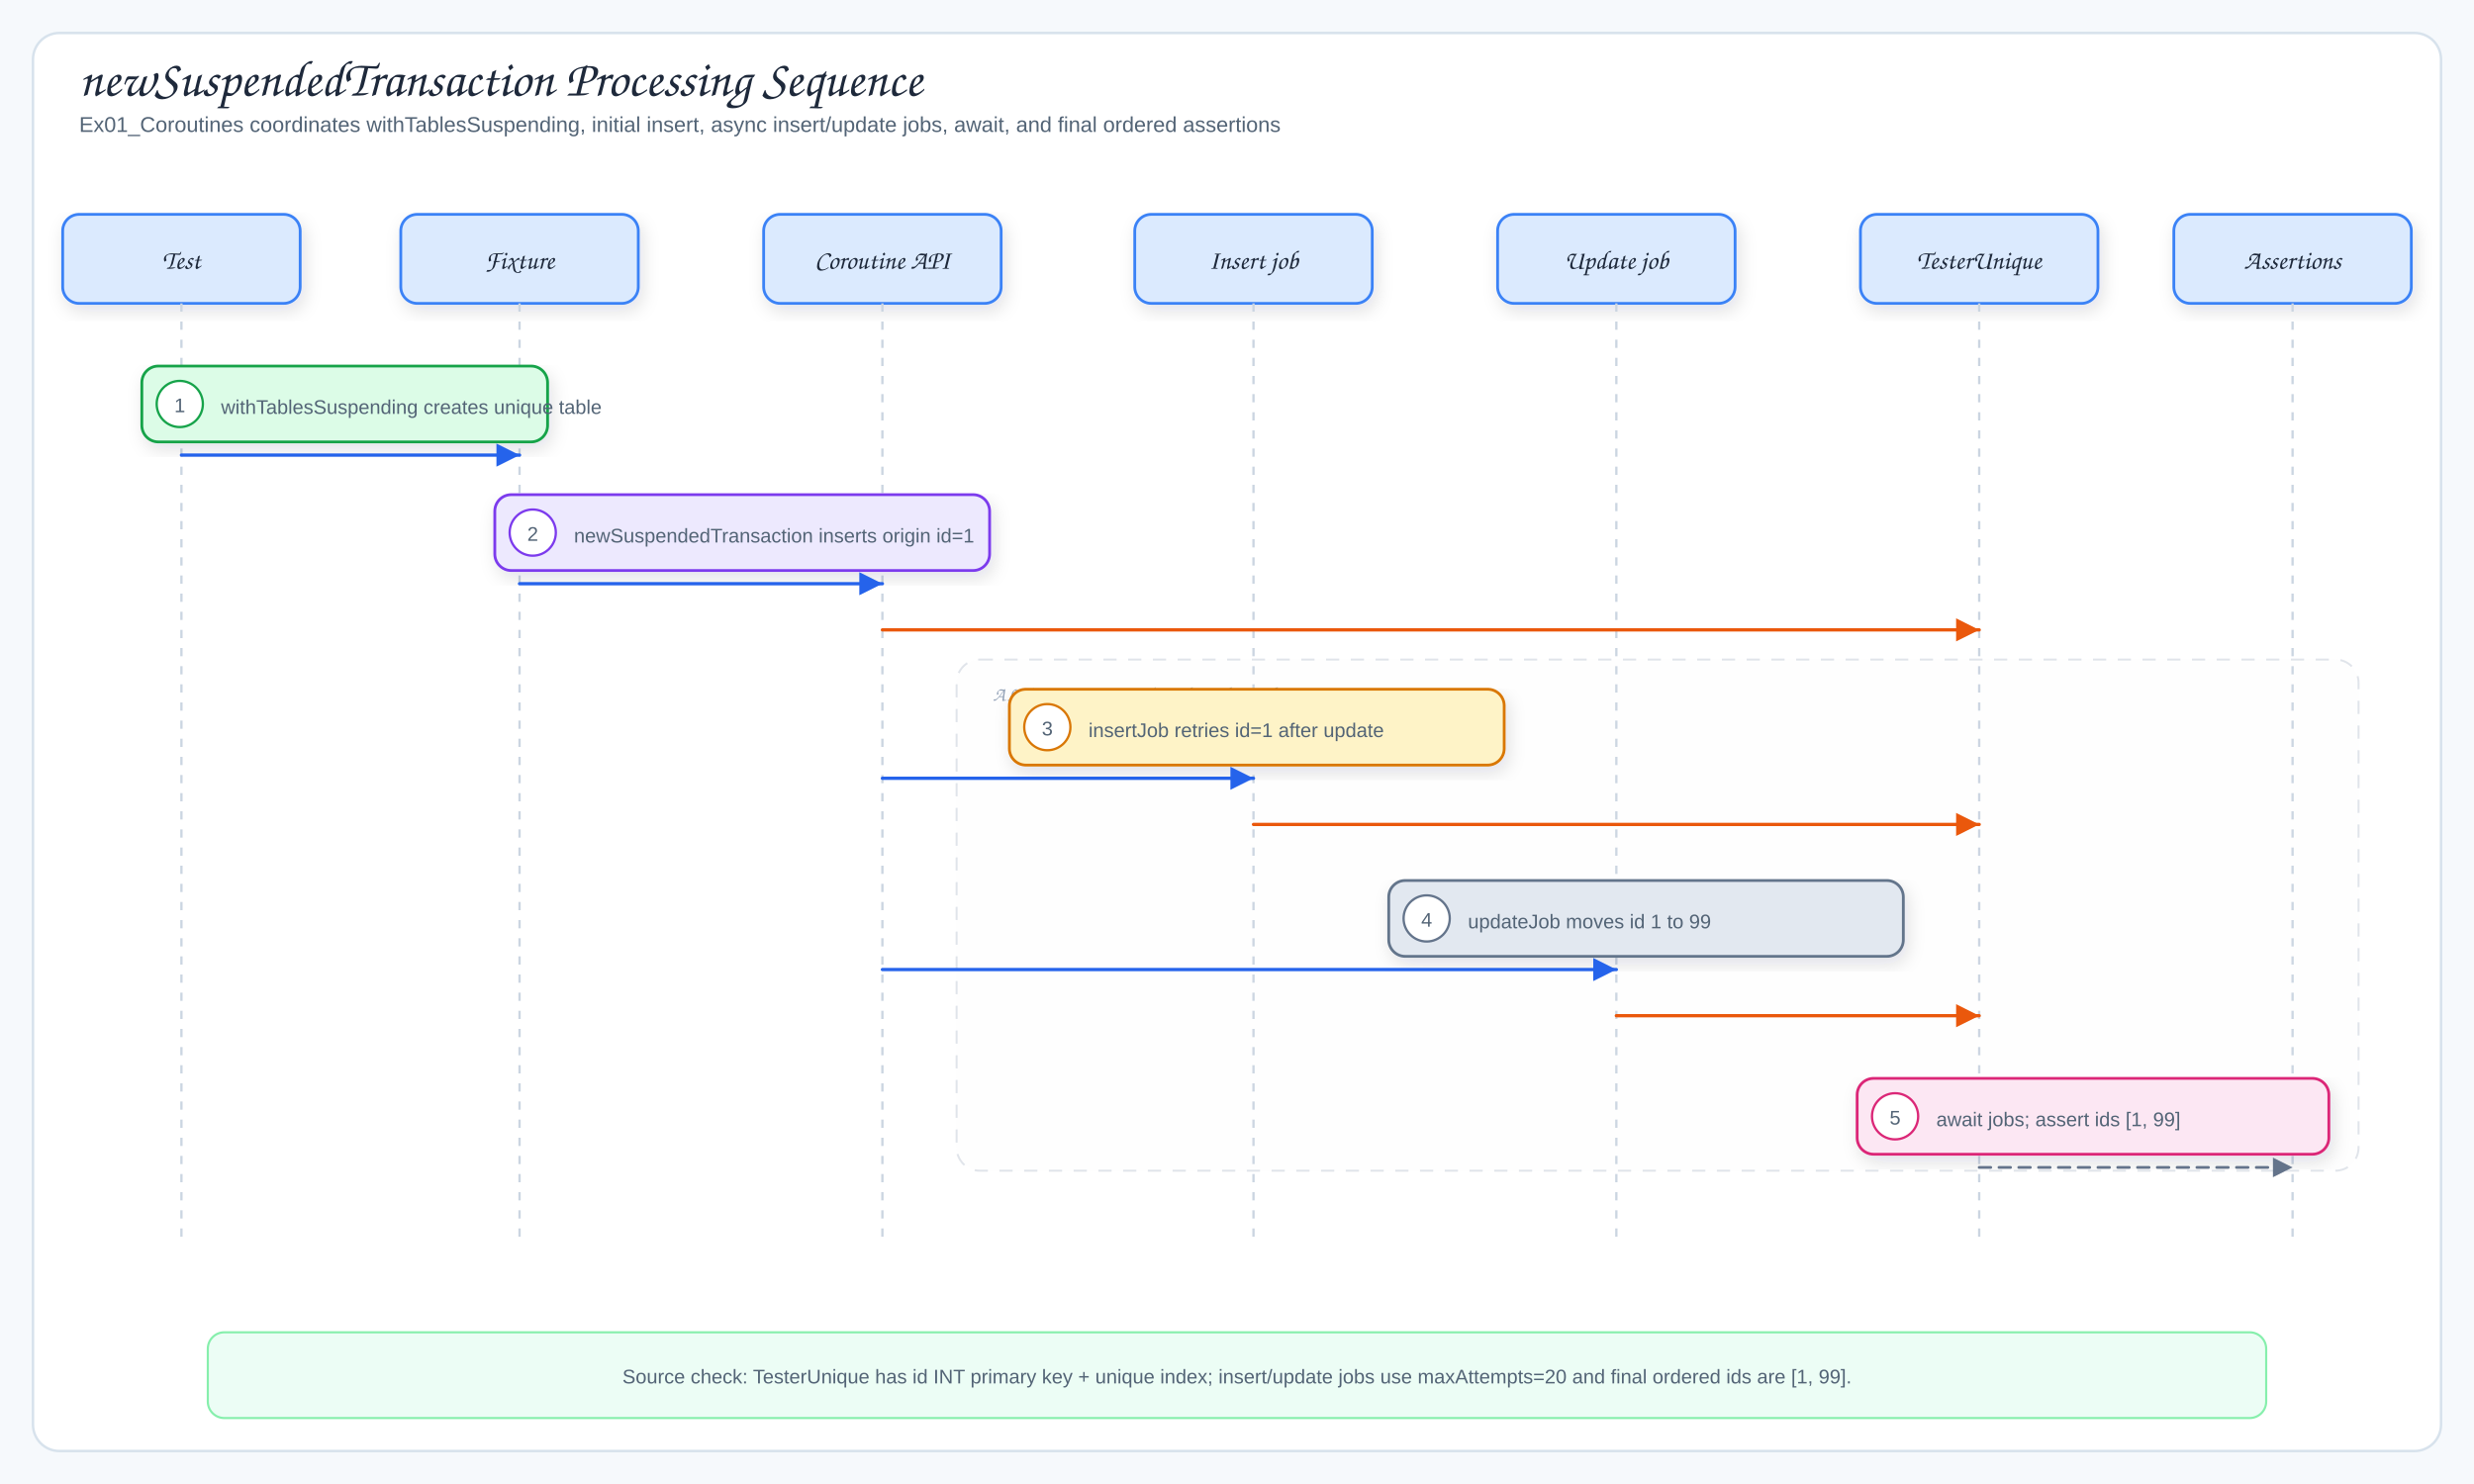
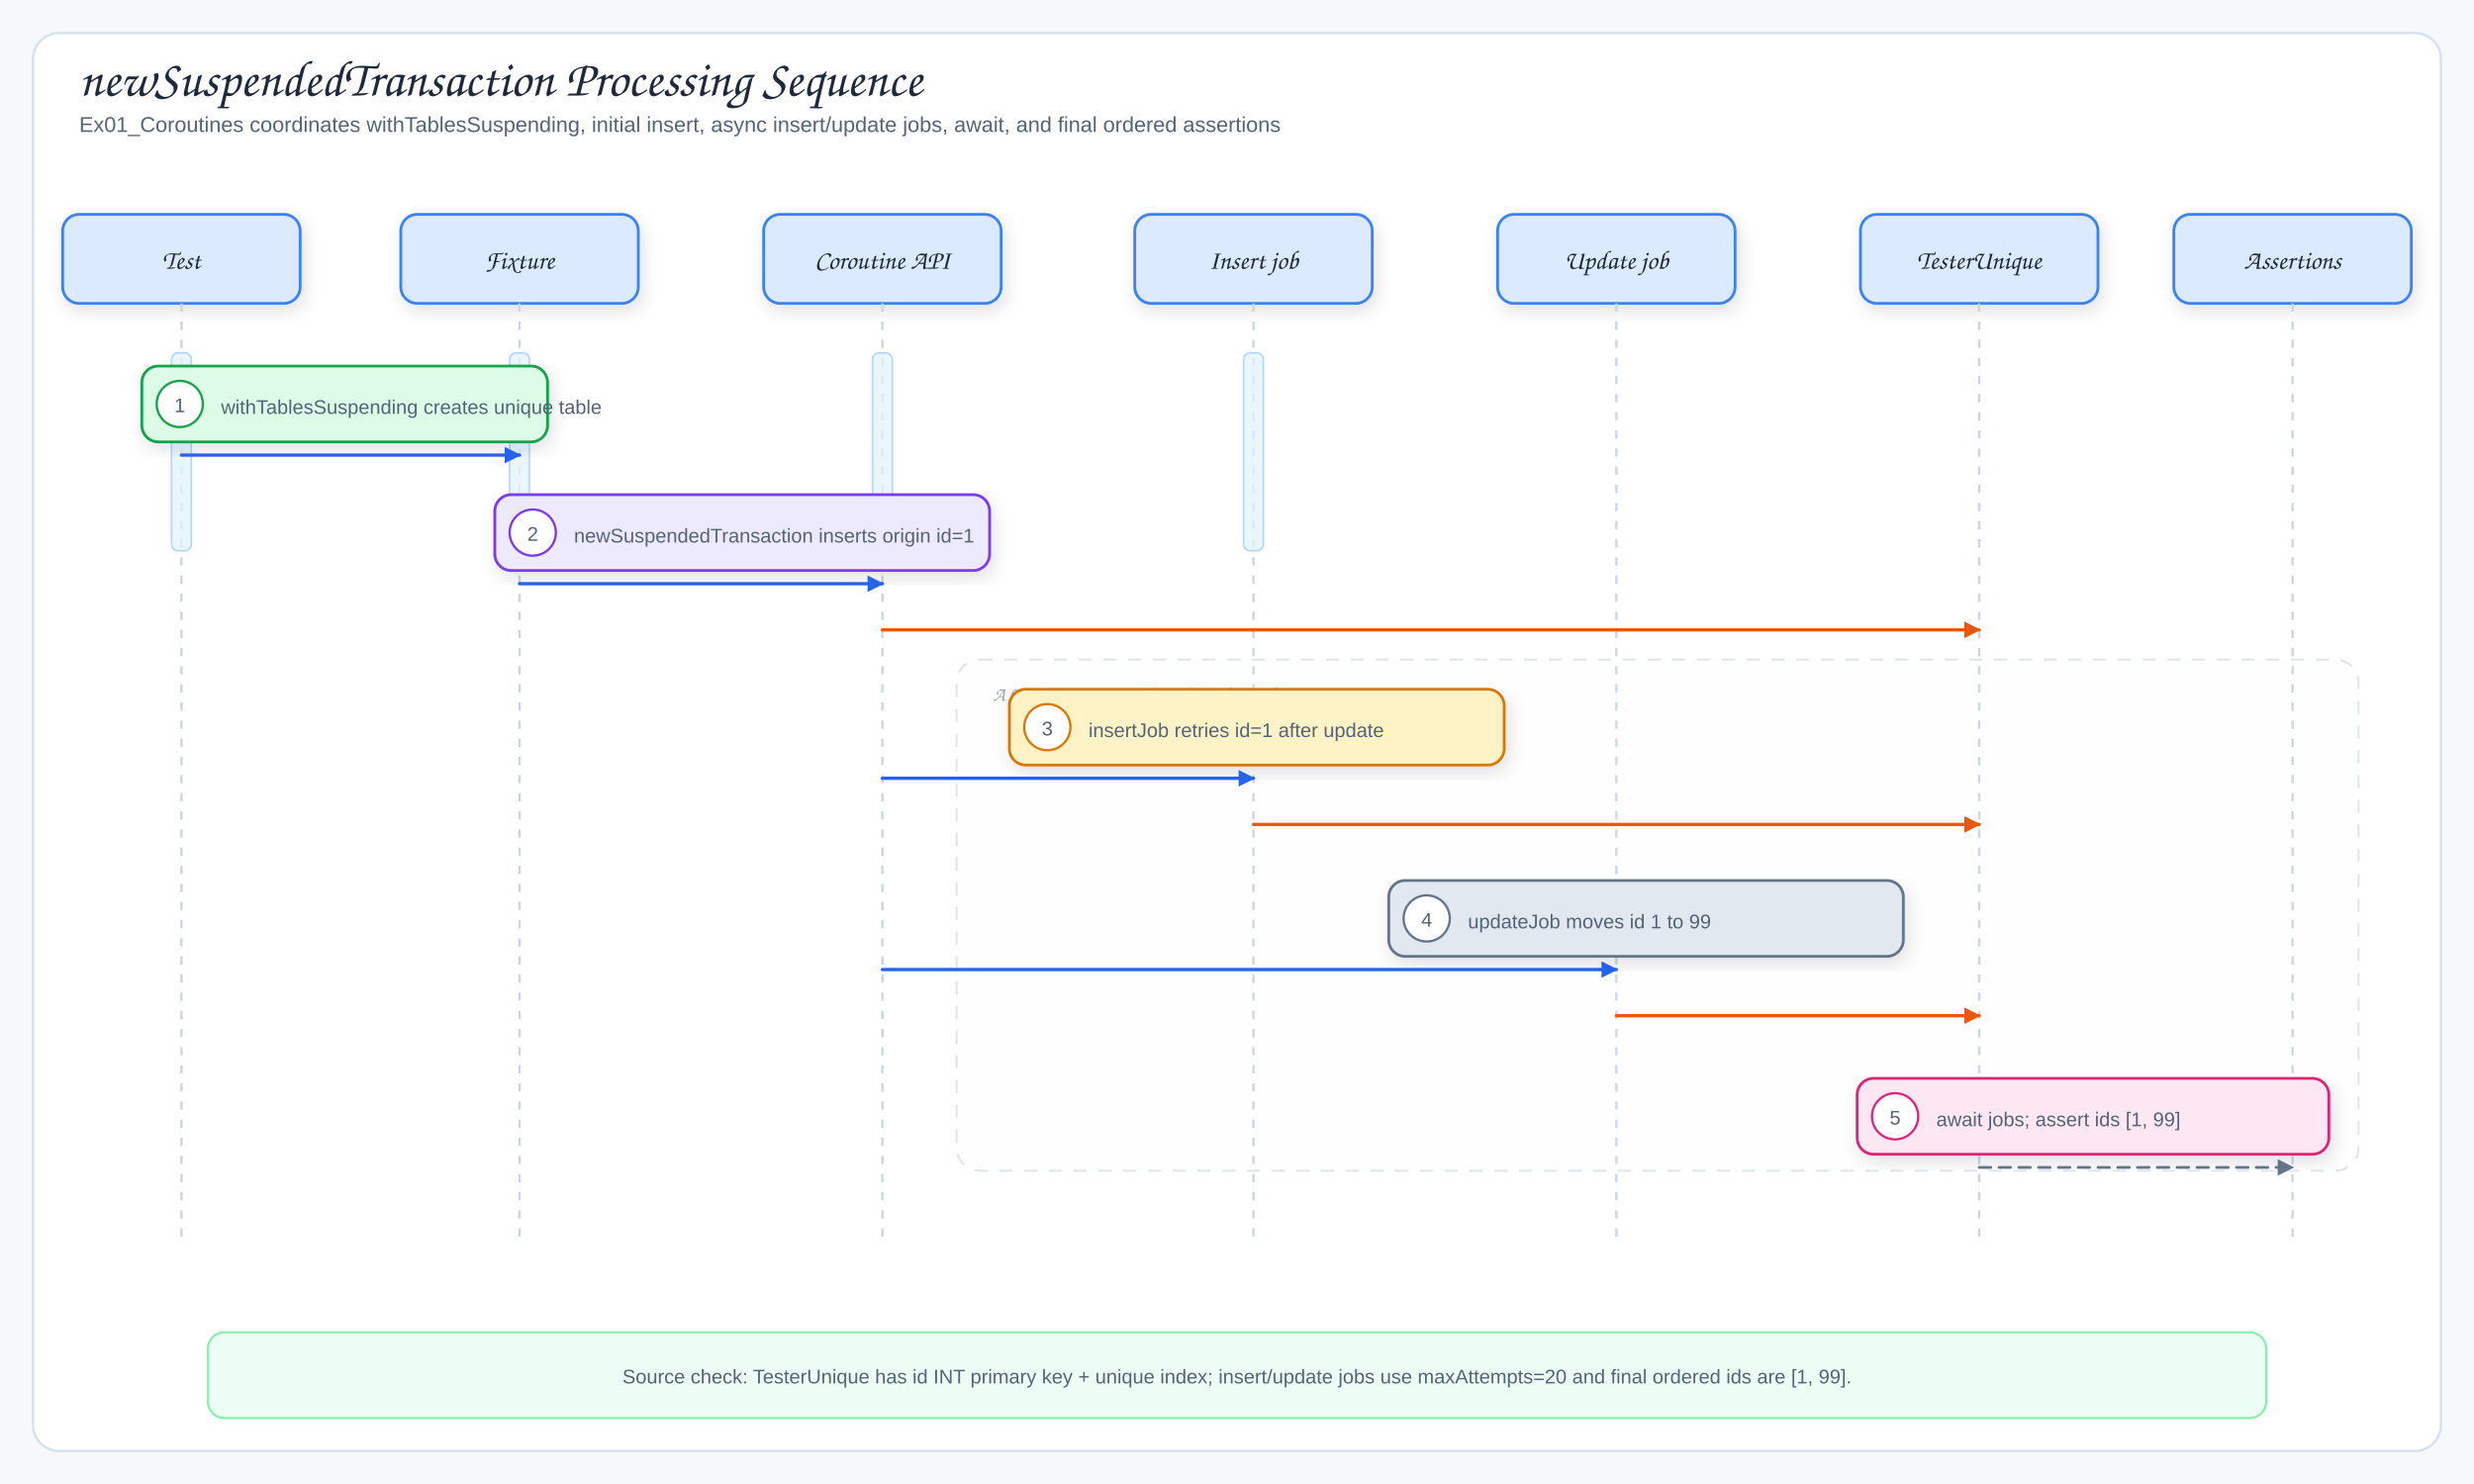
<svg xmlns="http://www.w3.org/2000/svg" viewBox="0 0 1500 900" width="1500" height="900" role="img" aria-label="newSuspendedTransaction Processing Sequence">
  <defs>
    <filter id="shadow" x="-10%" y="-10%" width="120%" height="130%">
      <feDropShadow dx="2" dy="4" stdDeviation="5" flood-color="#1f2937" flood-opacity="0.12" />
    </filter>
-     <marker id="arrowBlue" markerWidth="9" markerHeight="9" refX="8" refY="4.5" orient="auto">
-       <path d="M1,1 L8,4.5 L1,8 Z" fill="#2563eb" />
+     <marker viewBox="0 0 10 10" id="arrowBlue" markerUnits="userSpaceOnUse" markerWidth="10" markerHeight="10" refX="9" refY="5" orient="auto">
+       <path d="M 0 0 L 10 5 L 0 10 Z" fill="#2563eb" />
    </marker>
-     <marker id="arrowGreen" markerWidth="9" markerHeight="9" refX="8" refY="4.5" orient="auto">
-       <path d="M1,1 L8,4.5 L1,8 Z" fill="#16a34a" />
+     <marker viewBox="0 0 10 10" id="arrowGreen" markerUnits="userSpaceOnUse" markerWidth="10" markerHeight="10" refX="9" refY="5" orient="auto">
+       <path d="M 0 0 L 10 5 L 0 10 Z" fill="#16a34a" />
    </marker>
-     <marker id="arrowOrange" markerWidth="9" markerHeight="9" refX="8" refY="4.5" orient="auto">
-       <path d="M1,1 L8,4.5 L1,8 Z" fill="#ea580c" />
+     <marker viewBox="0 0 10 10" id="arrowOrange" markerUnits="userSpaceOnUse" markerWidth="10" markerHeight="10" refX="9" refY="5" orient="auto">
+       <path d="M 0 0 L 10 5 L 0 10 Z" fill="#ea580c" />
    </marker>
-     <marker id="arrowPurple" markerWidth="9" markerHeight="9" refX="8" refY="4.5" orient="auto">
-       <path d="M1,1 L8,4.5 L1,8 Z" fill="#7c3aed" />
+     <marker viewBox="0 0 10 10" id="arrowPurple" markerUnits="userSpaceOnUse" markerWidth="10" markerHeight="10" refX="9" refY="5" orient="auto">
+       <path d="M 0 0 L 10 5 L 0 10 Z" fill="#7c3aed" />
    </marker>
-     <marker id="arrowGray" markerWidth="9" markerHeight="9" refX="8" refY="4.5" orient="auto">
-       <path d="M1,1 L8,4.5 L1,8 Z" fill="#64748b" />
+     <marker viewBox="0 0 10 10" id="arrowGray" markerUnits="userSpaceOnUse" markerWidth="10" markerHeight="10" refX="9" refY="5" orient="auto">
+       <path d="M 0 0 L 10 5 L 0 10 Z" fill="#64748b" />
    </marker>
    <style>
.canvas{fill:#f6f9fc}.frame{fill:#fff;stroke:#d7e2ec;stroke-width:1.5}
.title{font-family:"Architects Daughter","Comic Sans MS",cursive;font-size:31px;fill:#1e293b}
.subtitle,.detail{font-family:"Comic Mono","Comic Sans MS","Comic Sans","Comic Neue",Arial,sans-serif;fill:#536476}
.subtitle{font-size:13px}.detail{font-size:12px}.tiny{font-family:"Comic Mono","Comic Sans MS","Comic Sans","Comic Neue",Arial,sans-serif;font-size:10px;fill:#64748b}
.label{font-family:"Architects Daughter","Comic Sans MS",cursive;font-size:16px;fill:#1e293b}
.tableName{font-family:"Architects Daughter","Comic Sans MS",cursive;font-size:18px;fill:#1e293b}
.panelTitle{font-family:"Architects Daughter","Comic Sans MS",cursive;font-size:12px;letter-spacing:.08em;fill:#94a3b8}
.card,.tableBox{stroke-width:1.7;filter:url(#shadow)}.panel{fill:#f8fafc;stroke:#d7e2ec;stroke-width:1.2}
.arrow{fill:none;stroke:#2563eb;stroke-width:2;stroke-linecap:round;stroke-linejoin:round;marker-end:url(#arrowBlue)}
.mapLine{fill:none;stroke:#16a34a;stroke-width:1.9;stroke-linecap:round;stroke-linejoin:round;marker-end:url(#arrowGreen)}
.dbUse{fill:none;stroke:#ea580c;stroke-width:2;stroke-linecap:round;stroke-linejoin:round;marker-end:url(#arrowOrange)}
.runtimeUse{fill:none;stroke:#7c3aed;stroke-width:1.9;stroke-dasharray:6 5;stroke-linecap:round;stroke-linejoin:round;marker-end:url(#arrowPurple)}
.returnLine{fill:none;stroke:#64748b;stroke-width:1.7;stroke-dasharray:7 5;stroke-linecap:round;stroke-linejoin:round;marker-end:url(#arrowGray)}
.altRegion{fill:#f8fafc;fill-opacity:.055;stroke:#94a3b8;stroke-opacity:.28;stroke-width:1.2;stroke-dasharray:8 7}
+ .activation{fill:#e0f2fe;stroke:#93c5fd;stroke-width:1;opacity:.7}
.lifeline{stroke:#cbd5e1;stroke-width:1.4;stroke-dasharray:5 6}
</style>
  </defs>
  <rect width="1500" height="900" class="canvas" />
  <rect x="20" y="20" width="1460" height="860" rx="16" class="frame" />
  <text x="48" y="58" class="title">newSuspendedTransaction Processing Sequence</text>
  <text x="48" y="80" class="subtitle">Ex01_Coroutines coordinates withTablesSuspending, initial insert, async insert/update jobs, await, and final ordered assertions</text>
  <rect x="38" y="130" width="144" height="54" rx="10" fill="#dbeafe" stroke="#3b82f6" class="card" />
-   <text x="110" y="163" class="label" text-anchor="middle">Test</text>
+   <text x="110" y="163" class="label participant" text-anchor="middle">Test</text>
  <line x1="110" y1="184" x2="110" y2="750" class="lifeline" />
+   <rect x="104" y="214" width="12" height="120" rx="4" class="activation" />
  <rect x="243" y="130" width="144" height="54" rx="10" fill="#dbeafe" stroke="#3b82f6" class="card" />
-   <text x="315" y="163" class="label" text-anchor="middle">Fixture</text>
+   <text x="315" y="163" class="label participant" text-anchor="middle">Fixture</text>
  <line x1="315" y1="184" x2="315" y2="750" class="lifeline" />
+   <rect x="309" y="214" width="12" height="120" rx="4" class="activation" />
  <rect x="463" y="130" width="144" height="54" rx="10" fill="#dbeafe" stroke="#3b82f6" class="card" />
-   <text x="535" y="163" class="label" text-anchor="middle">Coroutine API</text>
+   <text x="535" y="163" class="label participant" text-anchor="middle">Coroutine API</text>
  <line x1="535" y1="184" x2="535" y2="750" class="lifeline" />
+   <rect x="529" y="214" width="12" height="120" rx="4" class="activation" />
  <rect x="688" y="130" width="144" height="54" rx="10" fill="#dbeafe" stroke="#3b82f6" class="card" />
-   <text x="760" y="163" class="label" text-anchor="middle">Insert job</text>
+   <text x="760" y="163" class="label participant" text-anchor="middle">Insert job</text>
  <line x1="760" y1="184" x2="760" y2="750" class="lifeline" />
+   <rect x="754" y="214" width="12" height="120" rx="4" class="activation" />
  <rect x="908" y="130" width="144" height="54" rx="10" fill="#dbeafe" stroke="#3b82f6" class="card" />
-   <text x="980" y="163" class="label" text-anchor="middle">Update job</text>
+   <text x="980" y="163" class="label participant" text-anchor="middle">Update job</text>
  <line x1="980" y1="184" x2="980" y2="750" class="lifeline" />
  <rect x="1128" y="130" width="144" height="54" rx="10" fill="#dbeafe" stroke="#3b82f6" class="card" />
-   <text x="1200" y="163" class="label" text-anchor="middle">TesterUnique</text>
+   <text x="1200" y="163" class="label participant" text-anchor="middle">TesterUnique</text>
  <line x1="1200" y1="184" x2="1200" y2="750" class="lifeline" />
  <rect x="1318" y="130" width="144" height="54" rx="10" fill="#dbeafe" stroke="#3b82f6" class="card" />
-   <text x="1390" y="163" class="label" text-anchor="middle">Assertions</text>
+   <text x="1390" y="163" class="label participant" text-anchor="middle">Assertions</text>
  <line x1="1390" y1="184" x2="1390" y2="750" class="lifeline" />
  <rect x="580" y="400" width="850" height="310" rx="14" class="altRegion" />
  <text x="602" y="425" class="panelTitle">ALT: insert retry / update branch</text>
-   <rect x="86" y="222" width="246" height="46" rx="10" fill="#dcfce7" stroke="#16a34a" class="card" />
+   <rect x="86" y="222" width="246" height="46" rx="10" fill="#dcfce7" stroke="#16a34a" class="card pill" />
  <circle cx="109" cy="245" r="14" fill="#fff" stroke="#16a34a" stroke-width="1.4" />
-   <text x="109" y="250" class="detail" text-anchor="middle">1</text>
+   <text x="109" y="250" class="detail num" text-anchor="middle">1</text>
  <text x="134" y="251" class="detail">withTablesSuspending creates unique table</text>
  <path d="M110,276 L315,276" class="arrow" />
-   <rect x="300" y="300" width="300" height="46" rx="10" fill="#ede9fe" stroke="#7c3aed" class="card" />
+   <rect x="300" y="300" width="300" height="46" rx="10" fill="#ede9fe" stroke="#7c3aed" class="card pill" />
  <circle cx="323" cy="323" r="14" fill="#fff" stroke="#7c3aed" stroke-width="1.4" />
-   <text x="323" y="328" class="detail" text-anchor="middle">2</text>
+   <text x="323" y="328" class="detail num" text-anchor="middle">2</text>
  <text x="348" y="329" class="detail">newSuspendedTransaction inserts origin id=1</text>
  <path d="M315,354 L535,354" class="arrow" />
  <path d="M535,382 L1200,382" class="dbUse" />
-   <rect x="612" y="418" width="300" height="46" rx="10" fill="#fef3c7" stroke="#d97706" class="card" />
+   <rect x="612" y="418" width="300" height="46" rx="10" fill="#fef3c7" stroke="#d97706" class="card pill" />
  <circle cx="635" cy="441" r="14" fill="#fff" stroke="#d97706" stroke-width="1.4" />
-   <text x="635" y="446" class="detail" text-anchor="middle">3</text>
+   <text x="635" y="446" class="detail num" text-anchor="middle">3</text>
  <text x="660" y="447" class="detail">insertJob retries id=1 after update</text>
  <path d="M535,472 L760,472" class="arrow" />
  <path d="M760,500 L1200,500" class="dbUse" />
-   <rect x="842" y="534" width="312" height="46" rx="10" fill="#e2e8f0" stroke="#64748b" class="card" />
+   <rect x="842" y="534" width="312" height="46" rx="10" fill="#e2e8f0" stroke="#64748b" class="card pill" />
  <circle cx="865" cy="557" r="14" fill="#fff" stroke="#64748b" stroke-width="1.4" />
-   <text x="865" y="562" class="detail" text-anchor="middle">4</text>
+   <text x="865" y="562" class="detail num" text-anchor="middle">4</text>
  <text x="890" y="563" class="detail">updateJob moves id 1 to 99</text>
  <path d="M535,588 L980,588" class="arrow" />
  <path d="M980,616 L1200,616" class="dbUse" />
-   <rect x="1126" y="654" width="286" height="46" rx="10" fill="#fce7f3" stroke="#db2777" class="card" />
+   <rect x="1126" y="654" width="286" height="46" rx="10" fill="#fce7f3" stroke="#db2777" class="card pill" />
  <circle cx="1149" cy="677" r="14" fill="#fff" stroke="#db2777" stroke-width="1.4" />
-   <text x="1149" y="682" class="detail" text-anchor="middle">5</text>
+   <text x="1149" y="682" class="detail num" text-anchor="middle">5</text>
  <text x="1174" y="683" class="detail">await jobs; assert ids [1, 99]</text>
  <path d="M1200,708 L1390,708" class="returnLine" />
  <rect x="126" y="808" width="1248" height="52" rx="10" fill="#ecfdf5" stroke="#86efac" stroke-width="1.3" />
  <text x="750" y="839" class="detail" text-anchor="middle">Source check: TesterUnique has id INT primary key + unique index; insert/update jobs use maxAttempts=20 and final ordered ids are [1, 99].</text>
</svg>
